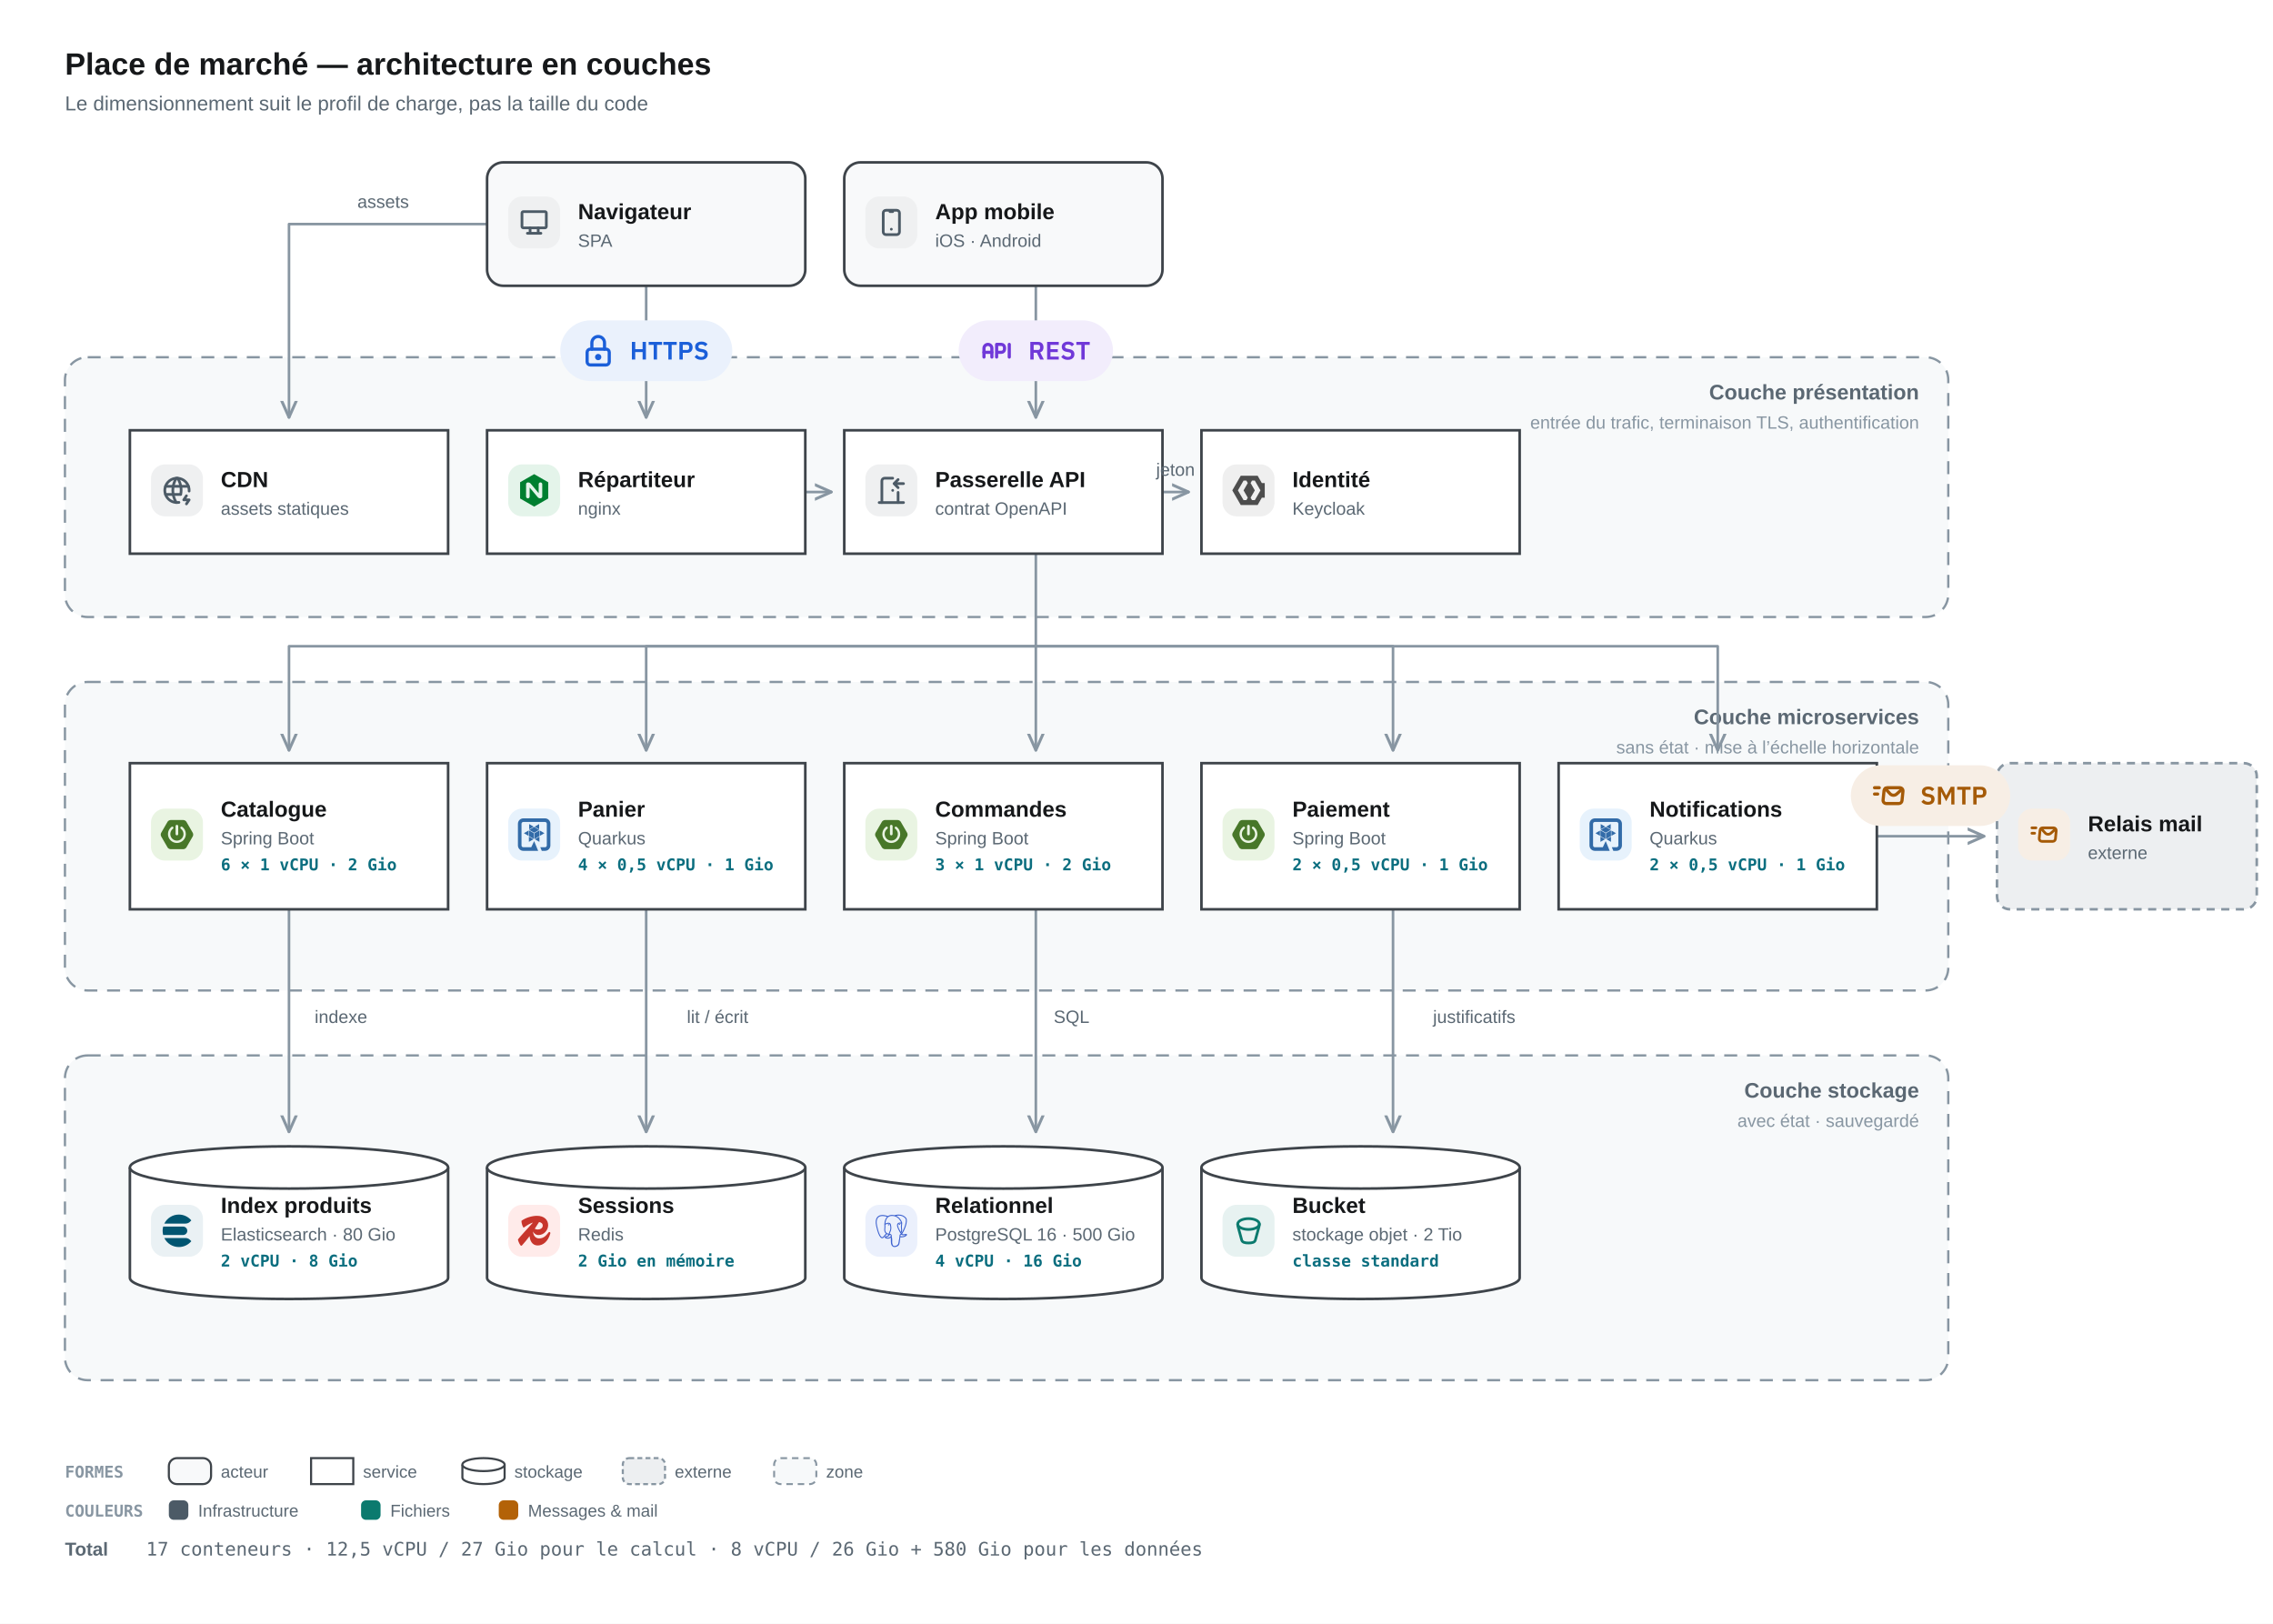
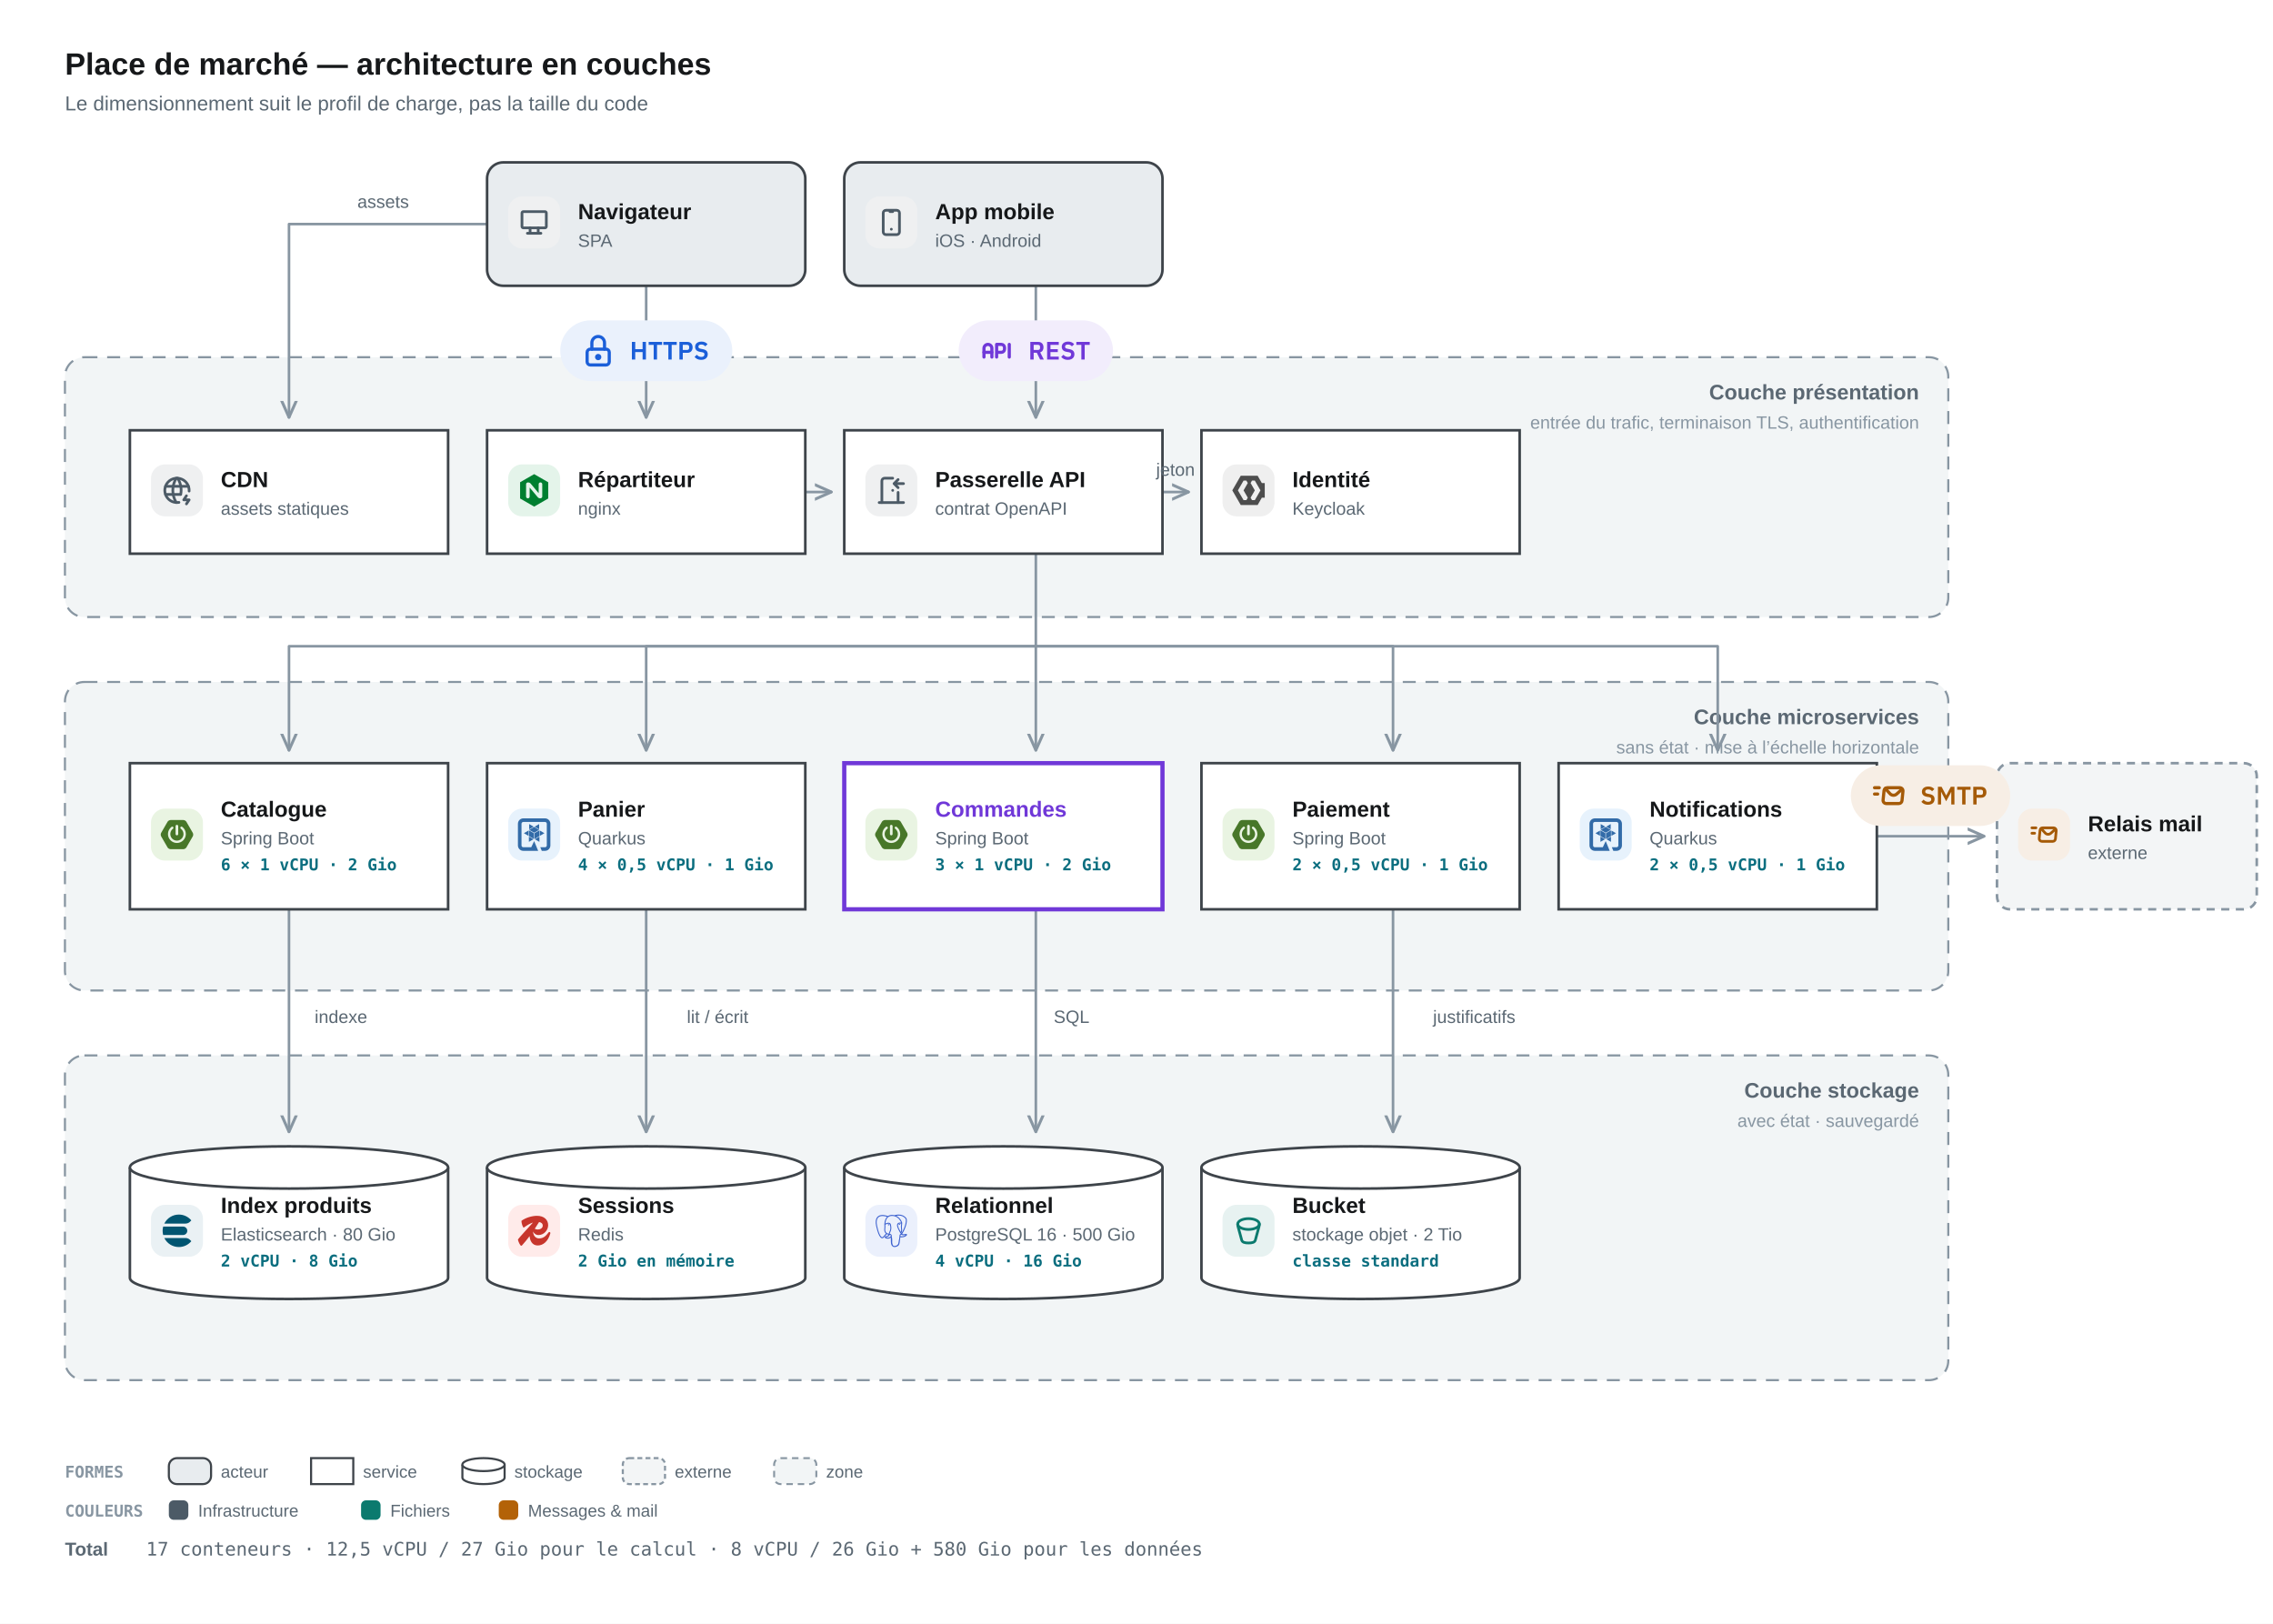
<svg xmlns="http://www.w3.org/2000/svg" width="1400" height="1000" viewBox="0 0 1400 1000" font-family="'IBM Plex Sans','Helvetica Neue',Arial,sans-serif" role="img" aria-label="Architecture en couches d'une place de marché, avec le dimensionnement de chaque brique">
  <defs>
    <marker id="fl" viewBox="0 0 10 10" refX="9" refY="5" markerWidth="7" markerHeight="7" orient="auto-start-reverse">
      <path d="M0,1 L9,5 L0,9" fill="none" stroke="#8896A2" stroke-width="1.6" stroke-linecap="round" stroke-linejoin="round" />
    </marker>
  </defs>
  <rect width="1400" height="1000" fill="#FFFFFF" />
  <text x="40" y="46" font-size="19" font-weight="700" fill="#16181A">Place de marché — architecture en couches</text>
  <text x="40" y="68" font-size="12.5" fill="#5B6873">Le dimensionnement suit le profil de charge, pas la taille du code</text>
  <g>
-     <rect x="40" y="220" width="1160" height="160" rx="14" fill="#F7F9FA" stroke="#8896A2" stroke-width="1.4" stroke-dasharray="8 6" />
+     <rect x="40" y="220" width="1160" height="160" rx="12" fill="#F2F5F6" stroke="#8896A2" stroke-width="1.3" stroke-dasharray="8 6" />
    <text x="1182" y="246" text-anchor="end" font-size="13" font-weight="600" fill="#5B6873">Couche présentation</text>
    <text x="1182" y="264" text-anchor="end" font-size="11" fill="#8896A2">entrée du trafic, terminaison TLS, authentification</text>
  </g>
  <g>
-     <rect x="40" y="420" width="1160" height="190" rx="14" fill="#F7F9FA" stroke="#8896A2" stroke-width="1.4" stroke-dasharray="8 6" />
+     <rect x="40" y="420" width="1160" height="190" rx="12" fill="#F2F5F6" stroke="#8896A2" stroke-width="1.3" stroke-dasharray="8 6" />
    <text x="1182" y="446" text-anchor="end" font-size="13" font-weight="600" fill="#5B6873">Couche microservices</text>
    <text x="1182" y="464" text-anchor="end" font-size="11" fill="#8896A2">sans état · mise à l’échelle horizontale</text>
  </g>
  <g>
-     <rect x="40" y="650" width="1160" height="200" rx="14" fill="#F7F9FA" stroke="#8896A2" stroke-width="1.4" stroke-dasharray="8 6" />
+     <rect x="40" y="650" width="1160" height="200" rx="12" fill="#F2F5F6" stroke="#8896A2" stroke-width="1.3" stroke-dasharray="8 6" />
    <text x="1182" y="676" text-anchor="end" font-size="13" font-weight="600" fill="#5B6873">Couche stockage</text>
    <text x="1182" y="694" text-anchor="end" font-size="11" fill="#8896A2">avec état · sauvegardé</text>
  </g>
  <path d="M398,176 V257" fill="none" stroke="#8896A2" stroke-width="1.6" stroke-linecap="round" stroke-linejoin="round" marker-end="url(#fl)" />
  <path d="M638,176 V257" fill="none" stroke="#8896A2" stroke-width="1.6" stroke-linecap="round" stroke-linejoin="round" marker-end="url(#fl)" />
  <path d="M300,138 H178 V257" fill="none" stroke="#8896A2" stroke-width="1.6" stroke-linecap="round" stroke-linejoin="round" marker-end="url(#fl)" />
  <path d="M496,303 H512" fill="none" stroke="#8896A2" stroke-width="1.6" stroke-linecap="round" stroke-linejoin="round" marker-end="url(#fl)" />
  <path d="M716,303 H732" fill="none" stroke="#8896A2" stroke-width="1.6" stroke-linecap="round" stroke-linejoin="round" marker-end="url(#fl)" />
  <path d="M638,341 V398 H178 V462" fill="none" stroke="#8896A2" stroke-width="1.6" stroke-linecap="round" stroke-linejoin="round" marker-end="url(#fl)" />
  <path d="M638,398 H398 V462" fill="none" stroke="#8896A2" stroke-width="1.6" stroke-linecap="round" stroke-linejoin="round" marker-end="url(#fl)" />
  <path d="M638,398 V462" fill="none" stroke="#8896A2" stroke-width="1.6" stroke-linecap="round" stroke-linejoin="round" marker-end="url(#fl)" />
  <path d="M638,398 H858 V462" fill="none" stroke="#8896A2" stroke-width="1.6" stroke-linecap="round" stroke-linejoin="round" marker-end="url(#fl)" />
  <path d="M638,398 H1058 V462" fill="none" stroke="#8896A2" stroke-width="1.6" stroke-linecap="round" stroke-linejoin="round" marker-end="url(#fl)" />
  <path d="M178,560 V697" fill="none" stroke="#8896A2" stroke-width="1.6" stroke-linecap="round" stroke-linejoin="round" marker-end="url(#fl)" />
  <path d="M398,560 V697" fill="none" stroke="#8896A2" stroke-width="1.6" stroke-linecap="round" stroke-linejoin="round" marker-end="url(#fl)" />
  <path d="M638,560 V697" fill="none" stroke="#8896A2" stroke-width="1.6" stroke-linecap="round" stroke-linejoin="round" marker-end="url(#fl)" />
  <path d="M858,560 V697" fill="none" stroke="#8896A2" stroke-width="1.6" stroke-linecap="round" stroke-linejoin="round" marker-end="url(#fl)" />
  <path d="M1156,515 H1222" fill="none" stroke="#8896A2" stroke-width="1.6" stroke-linecap="round" stroke-linejoin="round" marker-end="url(#fl)" />
  <g>
-     <rect x="300" y="100" width="196" height="76" rx="10" fill="#F8F9FA" stroke="#3E444A" stroke-width="1.6" />
+     <rect x="300" y="100" width="196" height="76" rx="10" fill="#E8ECEF" stroke="#3E444A" stroke-width="1.6" />
    <svg x="313" y="121" width="32" height="32" viewBox="0 0 48 48">
      <rect width="48" height="48" rx="13" fill="#eff0f1" />
      <svg x="9" y="9" width="30" height="30" viewBox="0 0 24 24" fill="none" stroke="#4C5A66" stroke-width="2" stroke-linecap="round" stroke-linejoin="round">
        <path stroke="none" d="M0 0h24v24H0z" fill="none" />
        <path d="M3 5a1 1 0 0 1 1 -1h16a1 1 0 0 1 1 1v10a1 1 0 0 1 -1 1h-16a1 1 0 0 1 -1 -1v-10" />
        <path d="M7 20h10" />
        <path d="M9 16v4" />
        <path d="M15 16v4" />
      </svg>
    </svg>
    <text x="356" y="135" font-size="13.5" font-weight="600" fill="#16181A">Navigateur</text>
    <text x="356" y="152" font-size="11" fill="#5B6873">SPA</text>
  </g>
  <g>
-     <rect x="520" y="100" width="196" height="76" rx="10" fill="#F8F9FA" stroke="#3E444A" stroke-width="1.6" />
+     <rect x="520" y="100" width="196" height="76" rx="10" fill="#E8ECEF" stroke="#3E444A" stroke-width="1.6" />
    <svg x="533" y="121" width="32" height="32" viewBox="0 0 48 48">
      <rect width="48" height="48" rx="13" fill="#eff0f1" />
      <svg x="9" y="9" width="30" height="30" viewBox="0 0 24 24" fill="none" stroke="#4C5A66" stroke-width="2" stroke-linecap="round" stroke-linejoin="round">
        <path stroke="none" d="M0 0h24v24H0z" fill="none" />
        <path d="M6 5a2 2 0 0 1 2 -2h8a2 2 0 0 1 2 2v14a2 2 0 0 1 -2 2h-8a2 2 0 0 1 -2 -2v-14" />
        <path d="M11 4h2" />
        <path d="M12 17v.01" />
      </svg>
    </svg>
    <text x="576" y="135" font-size="13.5" font-weight="600" fill="#16181A">App mobile</text>
    <text x="576" y="152" font-size="11" fill="#5B6873">iOS · Android</text>
  </g>
  <g>
-     <rect x="80" y="265" width="196" height="76" fill="#FFFFFF" stroke="#3E444A" stroke-width="1.6" />
+     <rect x="80" y="265" width="196" height="76" rx="0" fill="#FFFFFF" stroke="#3E444A" stroke-width="1.6" />
    <svg x="93" y="286" width="32" height="32" viewBox="0 0 48 48">
      <rect width="48" height="48" rx="13" fill="#eff0f1" />
      <svg x="9" y="9" width="30" height="30" viewBox="0 0 24 24" fill="none" stroke="#4C5A66" stroke-width="2" stroke-linecap="round" stroke-linejoin="round">
        <path stroke="none" d="M0 0h24v24H0z" fill="none" />
        <path d="M20.985 12.52a9 9 0 1 0 -7.52 8.36" />
        <path d="M3.6 9h16.8" />
        <path d="M3.6 15h10.9" />
        <path d="M11.5 3a17 17 0 0 0 0 18" />
        <path d="M12.5 3c2.313 3.706 3.07 7.856 2.27 12" />
        <path d="M19 16l-2 3h4l-2 3" />
      </svg>
    </svg>
    <text x="136" y="300" font-size="13.5" font-weight="600" fill="#16181A">CDN</text>
    <text x="136" y="317" font-size="11" fill="#5B6873">assets statiques</text>
  </g>
  <g>
-     <rect x="300" y="265" width="196" height="76" fill="#FFFFFF" stroke="#3E444A" stroke-width="1.6" />
+     <rect x="300" y="265" width="196" height="76" rx="0" fill="#FFFFFF" stroke="#3E444A" stroke-width="1.6" />
    <svg x="313" y="286" width="32" height="32" viewBox="0 0 48 48">
      <rect width="48" height="48" rx="13" fill="#e4f4ea" />
      <svg x="9" y="9" width="30" height="30" viewBox="0 0 24 24" fill="#007f30">
        <path d="M12 0L1.605 6v12L12 24l10.395-6V6L12 0zm6 16.59c0 .705-.646 1.29-1.529 1.29-.631 0-1.351-.255-1.801-.81l-6-7.141v6.66c0 .721-.57 1.29-1.274 1.29H7.32c-.721 0-1.29-.6-1.29-1.29V7.41c0-.705.63-1.29 1.5-1.29.646 0 1.38.255 1.83.81l5.97 7.141V7.41c0-.721.6-1.29 1.29-1.29h.075c.72 0 1.29.6 1.29 1.29v9.18H18z" />
      </svg>
    </svg>
    <text x="356" y="300" font-size="13.5" font-weight="600" fill="#16181A">Répartiteur</text>
    <text x="356" y="317" font-size="11" fill="#5B6873">nginx</text>
  </g>
  <g>
-     <rect x="520" y="265" width="196" height="76" fill="#FFFFFF" stroke="#3E444A" stroke-width="1.6" />
+     <rect x="520" y="265" width="196" height="76" rx="0" fill="#FFFFFF" stroke="#3E444A" stroke-width="1.6" />
    <svg x="533" y="286" width="32" height="32" viewBox="0 0 48 48">
      <rect width="48" height="48" rx="13" fill="#eff0f1" />
      <svg x="9" y="9" width="30" height="30" viewBox="0 0 24 24" fill="none" stroke="#4C5A66" stroke-width="2" stroke-linecap="round" stroke-linejoin="round">
        <path stroke="none" d="M0 0h24v24H0z" fill="none" />
        <path d="M13 12v.01" />
        <path d="M3 21h18" />
        <path d="M5 21v-16a2 2 0 0 1 2 -2h6m4 10.5v7.5" />
        <path d="M21 7h-7m3 -3l-3 3l3 3" />
      </svg>
    </svg>
    <text x="576" y="300" font-size="13.5" font-weight="600" fill="#16181A">Passerelle API</text>
    <text x="576" y="317" font-size="11" fill="#5B6873">contrat OpenAPI</text>
  </g>
  <g>
-     <rect x="740" y="265" width="196" height="76" fill="#FFFFFF" stroke="#3E444A" stroke-width="1.6" />
+     <rect x="740" y="265" width="196" height="76" rx="0" fill="#FFFFFF" stroke="#3E444A" stroke-width="1.6" />
    <svg x="753" y="286" width="32" height="32" viewBox="0 0 48 48">
      <rect width="48" height="48" rx="13" fill="#efefef" />
      <svg x="9" y="9" width="30" height="30" viewBox="0 0 24 24" fill="#4D4D4D">
        <path d="m18.742 1.182-12.493.002C4.155 4.784 2.079 8.393 0 12.002c2.071 3.612 4.162 7.214 6.252 10.816l12.49-.004 3.089-5.404h2.158v-.002H24L23.996 6.59h-2.168zM8.327 4.792h2.081l1.04 1.8-3.12 5.413 3.117 5.403-1.035 1.81H8.327a2047.566 2047.566 0 0 0-4.168-7.204C5.547 9.606 6.937 7.2 8.327 4.792Zm6.241 0 2.086.003c1.393 2.405 2.78 4.813 4.166 7.222l-4.167 7.2h-2.08c-.382-.562-1.038-1.808-1.038-1.808l3.123-5.405-3.124-5.413z" />
      </svg>
    </svg>
    <text x="796" y="300" font-size="13.5" font-weight="600" fill="#16181A">Identité</text>
    <text x="796" y="317" font-size="11" fill="#5B6873">Keycloak</text>
  </g>
  <g>
-     <rect x="80" y="470" width="196" height="90" fill="#FFFFFF" stroke="#3E444A" stroke-width="1.6" />
+     <rect x="80" y="470" width="196" height="90" rx="0" fill="#FFFFFF" stroke="#3E444A" stroke-width="1.6" />
    <svg x="93" y="498" width="32" height="32" viewBox="0 0 48 48">
      <rect width="48" height="48" rx="13" fill="#e9f4e2" />
      <svg x="9" y="9" width="30" height="30" viewBox="0 0 24 24" fill="#487729">
        <path d="m23.693 10.706-4.73-8.184c-.409-.711-1.417-1.294-2.24-1.294H7.272c-.819 0-1.831.584-2.24 1.294L.307 10.706c-.409.711-.409 1.873 0 2.584l4.725 8.189c.409.711 1.417 1.294 2.24 1.294h9.455c.819 0 1.826-.584 2.24-1.294l4.725-8.189c.409-.711.409-1.873 0-2.584zM10.976 5.755c0-.536.438-.974.974-.974s.974.438.974.974v5.822c0 .537-.438.974-.974.974s-.974-.438-.974-.974zm.974 12.429c-3.643 0-6.608-2.965-6.608-6.608.005-2.09.993-4.052 2.668-5.304a.866.866 0 0 1 1.214.179.866.866 0 0 1-.179 1.214c-2.16 1.605-2.612 4.659-1.007 6.819 1.605 2.16 4.659 2.612 6.819 1.007 1.238-.918 1.967-2.372 1.967-3.916a4.897 4.897 0 0 0-1.986-3.925c-.386-.282-.466-.828-.184-1.214.282-.386.828-.466 1.214-.183 1.69 1.247 2.683 3.224 2.687 5.323 0 3.647-2.965 6.608-6.608 6.608z" />
      </svg>
    </svg>
    <text x="136" y="503" font-size="13.5" font-weight="600" fill="#16181A">Catalogue</text>
    <text x="136" y="520" font-size="11" fill="#5B6873">Spring Boot</text>
    <text x="136" y="536" font-size="10" font-weight="600" fill="#0B6E7F" font-family="'IBM Plex Mono',monospace">6 × 1 vCPU · 2 Gio</text>
  </g>
  <g>
-     <rect x="300" y="470" width="196" height="90" fill="#FFFFFF" stroke="#3E444A" stroke-width="1.6" />
+     <rect x="300" y="470" width="196" height="90" rx="0" fill="#FFFFFF" stroke="#3E444A" stroke-width="1.6" />
    <svg x="313" y="498" width="32" height="32" viewBox="0 0 48 48">
      <rect width="48" height="48" rx="13" fill="#e7f2fc" />
      <svg x="9" y="9" width="30" height="30" viewBox="0 0 24 24" fill="#326ba8">
        <path d="M3.981 0A3.993 3.993 0 0 0 0 3.981V20.02A3.993 3.993 0 0 0 3.981 24h10.983L12 16.8l-2.15 4.546H3.98c-.72 0-1.327-.608-1.327-1.327V3.98c0-.72.608-1.327 1.327-1.327h16.04c.72 0 1.327.608 1.327 1.327v16.04c0 .72-.608 1.327-1.327 1.327h-3.48L17.63 24h2.388A3.993 3.993 0 0 0 24 20.019V3.98A3.993 3.993 0 0 0 20.019 0zm4.324 4.217v3.858l3.341-1.93zm7.39 0l-3.341 1.929 3.34 1.929zM12 6.35L8.305 8.483 12 10.617l3.695-2.134zM8.104 8.832v4.266l3.695 2.133v-4.266zm7.792 0L12.2 10.965v4.266l3.695-2.133zm-8.146.204l-3.34 1.93 3.34 1.928zm8.5 0v3.858l3.34-1.929zm-8.146 4.47v3.859l3.341-1.93zm7.792 0l-3.341 1.93 3.34 1.929z" />
      </svg>
    </svg>
    <text x="356" y="503" font-size="13.5" font-weight="600" fill="#16181A">Panier</text>
    <text x="356" y="520" font-size="11" fill="#5B6873">Quarkus</text>
    <text x="356" y="536" font-size="10" font-weight="600" fill="#0B6E7F" font-family="'IBM Plex Mono',monospace">4 × 0,5 vCPU · 1 Gio</text>
  </g>
  <g>
-     <rect x="520" y="470" width="196" height="90" fill="#FFFFFF" stroke="#3E444A" stroke-width="1.6" />
+     <rect x="520" y="470" width="196" height="90" rx="0" fill="#FFFFFF" stroke="#7038D8" stroke-width="2.6" />
    <svg x="533" y="498" width="32" height="32" viewBox="0 0 48 48">
      <rect width="48" height="48" rx="13" fill="#e9f4e2" />
      <svg x="9" y="9" width="30" height="30" viewBox="0 0 24 24" fill="#487729">
        <path d="m23.693 10.706-4.73-8.184c-.409-.711-1.417-1.294-2.24-1.294H7.272c-.819 0-1.831.584-2.24 1.294L.307 10.706c-.409.711-.409 1.873 0 2.584l4.725 8.189c.409.711 1.417 1.294 2.24 1.294h9.455c.819 0 1.826-.584 2.24-1.294l4.725-8.189c.409-.711.409-1.873 0-2.584zM10.976 5.755c0-.536.438-.974.974-.974s.974.438.974.974v5.822c0 .537-.438.974-.974.974s-.974-.438-.974-.974zm.974 12.429c-3.643 0-6.608-2.965-6.608-6.608.005-2.09.993-4.052 2.668-5.304a.866.866 0 0 1 1.214.179.866.866 0 0 1-.179 1.214c-2.16 1.605-2.612 4.659-1.007 6.819 1.605 2.16 4.659 2.612 6.819 1.007 1.238-.918 1.967-2.372 1.967-3.916a4.897 4.897 0 0 0-1.986-3.925c-.386-.282-.466-.828-.184-1.214.282-.386.828-.466 1.214-.183 1.69 1.247 2.683 3.224 2.687 5.323 0 3.647-2.965 6.608-6.608 6.608z" />
      </svg>
    </svg>
-     <text x="576" y="503" font-size="13.5" font-weight="600" fill="#16181A">Commandes</text>
+     <text x="576" y="503" font-size="13.5" font-weight="600" fill="#7038D8">Commandes</text>
    <text x="576" y="520" font-size="11" fill="#5B6873">Spring Boot</text>
    <text x="576" y="536" font-size="10" font-weight="600" fill="#0B6E7F" font-family="'IBM Plex Mono',monospace">3 × 1 vCPU · 2 Gio</text>
  </g>
  <g>
-     <rect x="740" y="470" width="196" height="90" fill="#FFFFFF" stroke="#3E444A" stroke-width="1.6" />
+     <rect x="740" y="470" width="196" height="90" rx="0" fill="#FFFFFF" stroke="#3E444A" stroke-width="1.6" />
    <svg x="753" y="498" width="32" height="32" viewBox="0 0 48 48">
      <rect width="48" height="48" rx="13" fill="#e9f4e2" />
      <svg x="9" y="9" width="30" height="30" viewBox="0 0 24 24" fill="#487729">
        <path d="m23.693 10.706-4.73-8.184c-.409-.711-1.417-1.294-2.24-1.294H7.272c-.819 0-1.831.584-2.24 1.294L.307 10.706c-.409.711-.409 1.873 0 2.584l4.725 8.189c.409.711 1.417 1.294 2.24 1.294h9.455c.819 0 1.826-.584 2.24-1.294l4.725-8.189c.409-.711.409-1.873 0-2.584zM10.976 5.755c0-.536.438-.974.974-.974s.974.438.974.974v5.822c0 .537-.438.974-.974.974s-.974-.438-.974-.974zm.974 12.429c-3.643 0-6.608-2.965-6.608-6.608.005-2.09.993-4.052 2.668-5.304a.866.866 0 0 1 1.214.179.866.866 0 0 1-.179 1.214c-2.16 1.605-2.612 4.659-1.007 6.819 1.605 2.16 4.659 2.612 6.819 1.007 1.238-.918 1.967-2.372 1.967-3.916a4.897 4.897 0 0 0-1.986-3.925c-.386-.282-.466-.828-.184-1.214.282-.386.828-.466 1.214-.183 1.69 1.247 2.683 3.224 2.687 5.323 0 3.647-2.965 6.608-6.608 6.608z" />
      </svg>
    </svg>
    <text x="796" y="503" font-size="13.5" font-weight="600" fill="#16181A">Paiement</text>
    <text x="796" y="520" font-size="11" fill="#5B6873">Spring Boot</text>
    <text x="796" y="536" font-size="10" font-weight="600" fill="#0B6E7F" font-family="'IBM Plex Mono',monospace">2 × 0,5 vCPU · 1 Gio</text>
  </g>
  <g>
-     <rect x="960" y="470" width="196" height="90" fill="#FFFFFF" stroke="#3E444A" stroke-width="1.6" />
+     <rect x="960" y="470" width="196" height="90" rx="0" fill="#FFFFFF" stroke="#3E444A" stroke-width="1.6" />
    <svg x="973" y="498" width="32" height="32" viewBox="0 0 48 48">
      <rect width="48" height="48" rx="13" fill="#e7f2fc" />
      <svg x="9" y="9" width="30" height="30" viewBox="0 0 24 24" fill="#326ba8">
        <path d="M3.981 0A3.993 3.993 0 0 0 0 3.981V20.02A3.993 3.993 0 0 0 3.981 24h10.983L12 16.8l-2.15 4.546H3.98c-.72 0-1.327-.608-1.327-1.327V3.98c0-.72.608-1.327 1.327-1.327h16.04c.72 0 1.327.608 1.327 1.327v16.04c0 .72-.608 1.327-1.327 1.327h-3.48L17.63 24h2.388A3.993 3.993 0 0 0 24 20.019V3.98A3.993 3.993 0 0 0 20.019 0zm4.324 4.217v3.858l3.341-1.93zm7.39 0l-3.341 1.929 3.34 1.929zM12 6.35L8.305 8.483 12 10.617l3.695-2.134zM8.104 8.832v4.266l3.695 2.133v-4.266zm7.792 0L12.2 10.965v4.266l3.695-2.133zm-8.146.204l-3.34 1.93 3.34 1.928zm8.5 0v3.858l3.34-1.929zm-8.146 4.47v3.859l3.341-1.93zm7.792 0l-3.341 1.93 3.34 1.929z" />
      </svg>
    </svg>
    <text x="1016" y="503" font-size="13.5" font-weight="600" fill="#16181A">Notifications</text>
    <text x="1016" y="520" font-size="11" fill="#5B6873">Quarkus</text>
    <text x="1016" y="536" font-size="10" font-weight="600" fill="#0B6E7F" font-family="'IBM Plex Mono',monospace">2 × 0,5 vCPU · 1 Gio</text>
  </g>
  <g>
    <path d="M80 719 v68 a98 13 0 0 0 196 0 v-68" fill="#FFFFFF" stroke="#3E444A" stroke-width="1.6" />
    <ellipse cx="178" cy="719" rx="98" ry="13" fill="#FFFFFF" stroke="#3E444A" stroke-width="1.6" />
    <svg x="93" y="742" width="32" height="32" viewBox="0 0 48 48">
      <rect width="48" height="48" rx="13" fill="#eaf1f4" />
      <svg x="9" y="9" width="30" height="30" viewBox="0 0 24 24" fill="#005571">
        <path d="M13.394 0C8.683 0 4.609 2.716 2.644 6.667h15.641a4.77 4.77 0 0 0 3.073-1.11c.446-.375.864-.785 1.247-1.243l.001-.002A11.974 11.974 0 0 0 13.394 0zM1.804 8.889a12.009 12.009 0 0 0 0 6.222h14.7a3.111 3.111 0 1 0 0-6.222zm.84 8.444C4.61 21.283 8.684 24 13.395 24c3.701 0 7.011-1.677 9.212-4.312l-.001-.002a9.958 9.958 0 0 0-1.247-1.243 4.77 4.77 0 0 0-3.073-1.11z" />
      </svg>
    </svg>
    <text x="136" y="747" font-size="13.5" font-weight="600" fill="#16181A">Index produits</text>
    <text x="136" y="764" font-size="11" fill="#5B6873">Elasticsearch · 80 Gio</text>
    <text x="136" y="780" font-size="10" font-weight="600" fill="#0B6E7F" font-family="'IBM Plex Mono',monospace">2 vCPU · 8 Gio</text>
  </g>
  <g>
    <path d="M300 719 v68 a98 13 0 0 0 196 0 v-68" fill="#FFFFFF" stroke="#3E444A" stroke-width="1.6" />
    <ellipse cx="398" cy="719" rx="98" ry="13" fill="#FFFFFF" stroke="#3E444A" stroke-width="1.6" />
    <svg x="313" y="742" width="32" height="32" viewBox="0 0 48 48">
      <rect width="48" height="48" rx="13" fill="#ffebea" />
      <svg x="9" y="9" width="30" height="30" viewBox="0 0 24 24" fill="#c7352c">
        <path d="M22.71 13.145c-1.66 2.092-3.452 4.483-7.038 4.483-3.203 0-4.397-2.825-4.48-5.12.701 1.484 2.073 2.685 4.214 2.63 4.117-.133 6.94-3.852 6.94-7.239 0-4.05-3.022-6.972-8.268-6.972-3.752 0-8.4 1.428-11.455 3.685C2.59 6.937 3.885 9.958 4.35 9.626c2.648-1.904 4.748-3.13 6.784-3.744C8.12 9.244.886 17.05 0 18.425c.1 1.261 1.66 4.648 2.424 4.648.232 0 .431-.133.664-.365a100.49 100.49 0 0 0 5.54-6.765c.222 3.104 1.748 6.898 6.014 6.898 3.819 0 7.604-2.756 9.33-8.965.2-.764-.73-1.361-1.261-.73zm-4.349-5.013c0 1.959-1.926 2.922-3.685 2.922-.941 0-1.664-.247-2.235-.568 1.051-1.592 2.092-3.225 3.21-4.973 1.972.334 2.71 1.43 2.71 2.619z" />
      </svg>
    </svg>
    <text x="356" y="747" font-size="13.5" font-weight="600" fill="#16181A">Sessions</text>
    <text x="356" y="764" font-size="11" fill="#5B6873">Redis</text>
    <text x="356" y="780" font-size="10" font-weight="600" fill="#0B6E7F" font-family="'IBM Plex Mono',monospace">2 Gio en mémoire</text>
  </g>
  <g>
    <path d="M520 719 v68 a98 13 0 0 0 196 0 v-68" fill="#FFFFFF" stroke="#3E444A" stroke-width="1.6" />
    <ellipse cx="618" cy="719" rx="98" ry="13" fill="#FFFFFF" stroke="#3E444A" stroke-width="1.6" />
    <svg x="533" y="742" width="32" height="32" viewBox="0 0 48 48">
      <rect width="48" height="48" rx="13" fill="#ebf0fc" />
      <svg x="9" y="9" width="30" height="30" viewBox="0 0 24 24" fill="#3c61cf">
        <path d="M23.559 14.723a.527.527 0 0 0-.056-.119c-.139-.263-.477-.342-1.007-.232-1.653.341-2.293.131-2.526-.019 1.342-2.048 2.445-4.522 3.041-6.83.271-1.051.798-3.524.122-4.732a1.564 1.564 0 0 0-.151-.235C21.693.909 19.801.025 17.51.001c-1.495-.016-2.771.346-3.116.479a9.449 9.449 0 0 0-.516-.082 8.044 8.044 0 0 0-1.311-.128c-1.182-.018-2.204.264-3.05.841-.857-.321-4.789-1.645-7.222.079C.936 2.153.309 3.873.43 6.304c.041.818.507 3.334 1.242 5.744.46 1.506.939 2.702 1.433 3.582.553.994 1.126 1.593 1.714 1.79.447.149 1.133.144 1.858-.728.801-.964 1.59-1.826 1.945-2.207.435.235.906.362 1.39.377a.057.057 0 0 0 0.0.004 11.031 11.031 0 0 0-.247.305c-.339.43-.409.52-1.5.744-.31.064-1.134.234-1.146.811-.003.122.033.231.092.327.227.423.922.61 1.015.633 1.335.334 2.504.092 3.371-.679-.017 2.231.077 4.417.345 5.087.221.553.762 1.905 2.469 1.904.251 0 .526-.029.83-.094 1.782-.382 2.556-1.17 2.855-2.906.15-.871.402-2.875.539-4.101.017-.07.036-.121.057-.136.001-.001.07-.047.427.031a.367.367 0 0 0 .044.007l.254.022.015.001c.847.038 1.911-.143 2.531-.431.644-.299 1.806-1.032 1.595-1.67zM2.371 11.877c-.744-2.436-1.178-4.885-1.212-5.572-.109-2.171.417-3.683 1.562-4.493 1.837-1.299 4.84-.541 6.108-.13-.003.003-.007.006-.01.009-2.024 2.044-1.976 5.536-1.971 5.75-0.0.082.007.199.016.359.035.587.1 1.68-.073 2.918-.161 1.15.194 2.276.973 3.089.081.084.165.163.252.237-.347.371-1.1 1.193-1.903 2.158-.568.682-.96.552-1.089.509-.392-.131-.813-.587-1.238-1.322-.48-.839-.964-2.032-1.415-3.513zm6.007 5.087c-.171-.043-.327-.113-.432-.177.089-.039.237-.09.483-.141 1.283-.264 1.482-.451 1.914-1.0.099-.126.212-.269.367-.443a.355.355 0 0 0 .074-.13c.171-.151.272-.11.437-.042.156.065.308.26.369.475.029.102.062.294-.045.444-.904 1.266-2.222 1.249-3.168 1.013zm2.094-3.988-.052.141c-.133.357-.257.688-.333 1.003-.667-.002-1.317-.287-1.81-.802-.628-.655-.913-1.566-.782-2.5.183-1.308.115-2.447.079-3.059-.005-.086-.009-.161-.012-.22.296-.262 1.666-.996 2.643-.772.446.102.718.406.831.928.585 2.704.077 3.831-.33 4.736-.084.187-.163.363-.231.545zm7.364 4.572c-.017.177-.036.376-.062.596l-.146.438a.355.355 0 0 0-.018.108c-.006.475-.054.649-.115.869-.063.229-.135.489-.179 1.058-.11 1.414-.878 2.227-2.417 2.557-1.516.325-1.784-.497-2.021-1.222a6.582 6.582 0 0 0-.077-.227c-.215-.586-.191-1.412-.157-2.555.017-.561-.025-1.901-.33-2.646.004-.293.011-.591.019-.892a.353.353 0 0 0-.015-.113 1.493 1.493 0 0 0-.044-.208c-.123-.428-.421-.787-.78-.935-.142-.059-.404-.167-.718-.087.067-.276.183-.588.309-.925l.053-.142c.059-.16.134-.326.213-.501.426-.948 1.011-2.245.377-5.177-.237-1.098-1.03-1.634-2.232-1.51-.721.075-1.38.365-1.709.532a5.672 5.672 0 0 0-.196.104c.092-1.106.439-3.174 1.736-4.482a4.031 4.031 0 0 1 .303-.276.353.353 0 0 0 .145-.064c.752-.571 1.694-.851 2.802-.833.409.007.802.034 1.174.081 1.939.354 3.244 1.447 4.036 2.383.814.962 1.255 1.931 1.431 2.454-1.323-.135-2.223.127-2.68.779-.993 1.419.543 4.173 1.281 5.496.135.243.252.452.289.541.24.583.551.971.779 1.255.07.087.137.171.189.245-.401.116-1.121.383-1.055 1.717-.012.156-.042.447-.083.815-.046.208-.07.46-.099.766zm.89-1.621c-.041-.832.269-.918.597-1.01a2.857 2.857 0 0 0 .135-.041 1.202 1.202 0 0 0 .134.103c.57.377 1.582.421 3.007.134-.202.177-.519.399-.953.601-.41.19-1.096.333-1.747.364-.72.034-1.086-.081-1.172-.151zm.57-9.271c-.006.351-.054.669-.105 1.002-.055.358-.112.727-.126 1.176-.014.437.04.891.093 1.33.107.887.216 1.8-.207 2.701a3.527 3.527 0 0 1-.188-.386c-.053-.128-.167-.333-.325-.616-.616-1.104-2.057-3.69-1.319-4.745.38-.543 1.341-.566 2.178-.463zm.228 7.014a12.376 12.376 0 0 0-.085-.107l-.035-.044c.726-1.2.584-2.386.458-3.438-.052-.432-.101-.84-.088-1.223.013-.406.067-.754.118-1.091.064-.415.129-.844.111-1.351.013-.053.019-.116.012-.19-.046-.485-.6-1.938-1.729-3.253-.608-.707-1.49-1.497-2.689-2.039.525-.107 1.233-.203 2.024-.186 2.051.046 3.675.814 4.824 2.282a.908.908 0 0 1 .067.1c.723 1.356-.276 6.275-2.987 10.54zm-8.817-6.116c-.025.179-.309.422-.621.422a.582.582 0 0 1-.081-.006c-.187-.026-.377-.144-.506-.316-.046-.06-.12-.178-.105-.284.005-.04.026-.099.092-.149.118-.089.352-.123.61-.087.316.044.643.194.611.419zm7.931-.411c.011.079-.049.201-.153.31-.068.072-.212.196-.408.223a.546.546 0 0 1-.075.005c-.293 0-.541-.234-.561-.372-.024-.176.264-.311.561-.352.297-.041.611.009.636.185z" />
      </svg>
    </svg>
    <text x="576" y="747" font-size="13.5" font-weight="600" fill="#16181A">Relationnel</text>
    <text x="576" y="764" font-size="11" fill="#5B6873">PostgreSQL 16 · 500 Gio</text>
    <text x="576" y="780" font-size="10" font-weight="600" fill="#0B6E7F" font-family="'IBM Plex Mono',monospace">4 vCPU · 16 Gio</text>
  </g>
  <g>
    <path d="M740 719 v68 a98 13 0 0 0 196 0 v-68" fill="#FFFFFF" stroke="#3E444A" stroke-width="1.6" />
    <ellipse cx="838" cy="719" rx="98" ry="13" fill="#FFFFFF" stroke="#3E444A" stroke-width="1.6" />
    <svg x="753" y="742" width="32" height="32" viewBox="0 0 48 48">
      <rect width="48" height="48" rx="13" fill="#e7f2f1" />
      <svg x="9" y="9" width="30" height="30" viewBox="0 0 24 24" fill="none" stroke="#0B7A6E" stroke-width="2" stroke-linecap="round" stroke-linejoin="round">
        <path stroke="none" d="M0 0h24v24H0z" fill="none" />
        <path d="M4 7a8 4 0 1 0 16 0a8 4 0 1 0 -16 0" />
        <path d="M4 7c0 .664 .088 1.324 .263 1.965l2.737 10.035c.5 1.5 2.239 2 5 2s4.5 -.5 5 -2c.333 -1 1.246 -4.345 2.737 -10.035a7.45 7.45 0 0 0 .263 -1.965" />
      </svg>
    </svg>
    <text x="796" y="747" font-size="13.5" font-weight="600" fill="#16181A">Bucket</text>
    <text x="796" y="764" font-size="11" fill="#5B6873">stockage objet · 2 Tio</text>
    <text x="796" y="780" font-size="10" font-weight="600" fill="#0B6E7F" font-family="'IBM Plex Mono',monospace">classe standard</text>
  </g>
  <g>
-     <rect x="1230" y="470" width="160" height="90" rx="8" fill="#EDEFF1" stroke="#8896A2" stroke-width="1.6" stroke-dasharray="5 4" />
+     <rect x="1230" y="470" width="160" height="90" rx="8" fill="#F3F5F6" stroke="#8896A2" stroke-width="1.6" stroke-dasharray="5 4" />
    <svg x="1243" y="498" width="32" height="32" viewBox="0 0 48 48">
      <rect width="48" height="48" rx="13" fill="#f7eee5" />
      <svg x="9" y="9" width="30" height="30" viewBox="0 0 24 24" fill="none" stroke="#a55a07" stroke-width="2" stroke-linecap="round" stroke-linejoin="round">
        <path stroke="none" d="M0 0h24v24H0z" fill="none" />
        <path d="M3 7h3" />
        <path d="M3 11h2" />
        <path d="M9.02 8.801l-.6 6a2 2 0 0 0 1.99 2.199h7.98a2 2 0 0 0 1.99 -1.801l.6 -6a2 2 0 0 0 -1.99 -2.199h-7.98a2 2 0 0 0 -1.99 1.801" />
        <path d="M9.8 7.5l2.982 3.28a3 3 0 0 0 4.238 .202l3.28 -2.982" />
      </svg>
    </svg>
    <text x="1286" y="512" font-size="13.5" font-weight="600" fill="#16181A">Relais mail</text>
    <text x="1286" y="529" font-size="11" fill="#5B6873">externe</text>
  </g>
  <text x="236" y="128" text-anchor="middle" font-size="11" fill="#5B6873">assets</text>
  <text x="724" y="293" text-anchor="middle" font-size="11" fill="#5B6873">jeton</text>
  <text x="210" y="630" text-anchor="middle" font-size="11" fill="#5B6873">indexe</text>
  <text x="442" y="630" text-anchor="middle" font-size="11" fill="#5B6873">lit / écrit</text>
  <text x="660" y="630" text-anchor="middle" font-size="11" fill="#5B6873">SQL</text>
  <text x="908" y="630" text-anchor="middle" font-size="11" fill="#5B6873">justificatifs</text>
  <svg x="345.0" y="197.3" width="106.1" height="37.4" viewBox="0 0 136 48">
    <rect width="136" height="48" rx="24" fill="#eaf1fc" />
    <svg x="15" y="9" width="30" height="30" viewBox="0 0 24 24" fill="none" stroke="#1B5FD9" stroke-width="2" stroke-linecap="round" stroke-linejoin="round">
      <path stroke="none" d="M0 0h24v24H0z" fill="none" />
      <path d="M5 13a2 2 0 0 1 2 -2h10a2 2 0 0 1 2 2v6a2 2 0 0 1 -2 2h-10a2 2 0 0 1 -2 -2v-6" />
      <path d="M11 16a1 1 0 1 0 2 0a1 1 0 0 0 -2 0" />
      <path d="M8 11v-4a4 4 0 1 1 8 0v4" />
    </svg>
    <path d="M67.74 30.98L65.1 30.98L65.1 25.08L59.28 25.08L59.28 30.98L56.64 30.98L56.64 17.02L59.28 17.02L59.28 22.76L65.1 22.76L65.1 17.02L67.74 17.02L67.74 30.98ZM80.48 17.02L80.48 19.36L76.5 19.36L76.5 30.98L73.86 30.98L73.86 19.36L69.9 19.36L69.9 17.02L80.48 17.02ZM92.08 17.02L92.08 19.36L88.1 19.36L88.1 30.98L85.46 30.98L85.46 19.36L81.5 19.36L81.5 17.02L92.08 17.02ZM96.86 25.66L96.86 30.98L94.22 30.98L94.22 17.02L100.5 17.02Q101.8 17.02 102.72 17.56Q103.64 18.1 104.14 19.07Q104.64 20.04 104.64 21.34L104.64 21.34Q104.64 22.64 104.14 23.61Q103.64 24.58 102.72 25.12Q101.8 25.66 100.5 25.66L100.5 25.66L96.86 25.66ZM100.26 19.32L96.86 19.32L96.86 23.38L100.26 23.38Q100.78 23.38 101.14 23.19Q101.5 23 101.7 22.65Q101.9 22.3 101.9 21.8L101.9 21.8L101.9 20.88Q101.9 20.36 101.7 20.02Q101.5 19.68 101.14 19.5Q100.78 19.32 100.26 19.32L100.26 19.32ZM111.38 31.22L111.38 31.22Q109.6 31.22 108.33 30.58Q107.06 29.94 106.18 28.9L106.18 28.9L107.96 27.18Q108.68 28.02 109.57 28.46Q110.46 28.9 111.54 28.9L111.54 28.9Q112.76 28.9 113.38 28.36Q114 27.82 114 26.94L114 26.94Q114 26.46 113.83 26.11Q113.66 25.76 113.24 25.52Q112.82 25.28 112.1 25.16L112.1 25.16L110.78 24.96Q109.38 24.74 108.45 24.22Q107.52 23.7 107.06 22.86Q106.6 22.02 106.6 20.9L106.6 20.9Q106.6 19.64 107.22 18.72Q107.84 17.8 108.97 17.29Q110.1 16.78 111.66 16.78L111.66 16.78Q113.24 16.78 114.42 17.31Q115.6 17.84 116.44 18.84L116.44 18.84L114.64 20.54Q114.12 19.9 113.38 19.5Q112.64 19.1 111.52 19.1L111.52 19.1Q110.4 19.1 109.82 19.53Q109.24 19.96 109.24 20.74L109.24 20.74Q109.24 21.28 109.44 21.62Q109.64 21.96 110.08 22.15Q110.52 22.34 111.18 22.48L111.18 22.48L112.48 22.72Q113.9 22.96 114.82 23.48Q115.74 24 116.18 24.81Q116.62 25.62 116.62 26.78L116.62 26.78Q116.62 28.1 116.01 29.1Q115.4 30.1 114.22 30.66Q113.04 31.22 111.38 31.22Z" fill="#1B5FD9" />
  </svg>
  <svg x="590.4" y="197.3" width="95.2" height="37.4" viewBox="0 0 122 48">
    <rect width="122" height="48" rx="24" fill="#f2edfc" />
    <svg x="15" y="9" width="30" height="30" viewBox="0 0 24 24" fill="none" stroke="#7038D8" stroke-width="2" stroke-linecap="round" stroke-linejoin="round">
      <path stroke="none" d="M0 0h24v24H0z" fill="none" />
      <path d="M4 13h5" />
      <path d="M12 16v-8h3a2 2 0 0 1 2 2v1a2 2 0 0 1 -2 2h-3" />
      <path d="M20 8v8" />
      <path d="M9 16v-5.5a2.5 2.5 0 0 0 -5 0v5.5" />
    </svg>
    <path d="M61.78 25.6L59.28 25.6L59.28 30.98L56.64 30.98L56.64 17.02L62.94 17.02Q64.22 17.02 65.14 17.55Q66.06 18.08 66.56 19.05Q67.06 20.02 67.06 21.34L67.06 21.34Q67.06 22.76 66.41 23.81Q65.76 24.86 64.46 25.3L64.46 25.3L67.32 30.98L64.38 30.98L61.78 25.6ZM59.28 19.32L59.28 23.38L62.68 23.38Q63.2 23.38 63.56 23.19Q63.92 23 64.12 22.65Q64.32 22.3 64.32 21.8L64.32 21.8L64.32 20.88Q64.32 20.36 64.12 20.02Q63.92 19.68 63.56 19.5Q63.2 19.32 62.68 19.32L62.68 19.32L59.28 19.32ZM79.12 28.64L79.12 30.98L69.92 30.98L69.92 17.02L79.12 17.02L79.12 19.36L72.56 19.36L72.56 22.76L78.36 22.76L78.36 25.08L72.56 25.08L72.56 28.64L79.12 28.64ZM86.26 31.22L86.26 31.22Q84.48 31.22 83.21 30.58Q81.94 29.94 81.06 28.9L81.06 28.9L82.84 27.18Q83.56 28.02 84.45 28.46Q85.34 28.9 86.42 28.9L86.42 28.9Q87.64 28.9 88.26 28.36Q88.88 27.82 88.88 26.94L88.88 26.94Q88.88 26.46 88.71 26.11Q88.54 25.76 88.12 25.52Q87.7 25.28 86.98 25.16L86.98 25.16L85.66 24.96Q84.26 24.74 83.33 24.22Q82.4 23.7 81.94 22.86Q81.48 22.02 81.48 20.9L81.48 20.9Q81.48 19.64 82.1 18.72Q82.72 17.8 83.85 17.29Q84.98 16.78 86.54 16.78L86.54 16.78Q88.12 16.78 89.3 17.31Q90.48 17.84 91.32 18.84L91.32 18.84L89.52 20.54Q89 19.9 88.26 19.5Q87.52 19.1 86.4 19.1L86.4 19.1Q85.28 19.1 84.7 19.53Q84.12 19.96 84.12 20.74L84.12 20.74Q84.12 21.28 84.32 21.62Q84.52 21.96 84.96 22.15Q85.4 22.34 86.06 22.48L86.06 22.48L87.36 22.72Q88.78 22.96 89.7 23.48Q90.62 24 91.06 24.81Q91.5 25.62 91.5 26.78L91.5 26.78Q91.5 28.1 90.89 29.1Q90.28 30.1 89.1 30.66Q87.92 31.22 86.26 31.22ZM103.6 17.02L103.6 19.36L99.62 19.36L99.62 30.98L96.98 30.98L96.98 19.36L93.02 19.36L93.02 17.02L103.6 17.02Z" fill="#7038D8" />
  </svg>
  <svg x="1139.9" y="471.3" width="98.3" height="37.4" viewBox="0 0 126 48">
    <rect width="126" height="48" rx="24" fill="#f7eee5" />
    <svg x="15" y="9" width="30" height="30" viewBox="0 0 24 24" fill="none" stroke="#a55a07" stroke-width="2" stroke-linecap="round" stroke-linejoin="round">
      <path stroke="none" d="M0 0h24v24H0z" fill="none" />
      <path d="M3 7h3" />
      <path d="M3 11h2" />
      <path d="M9.02 8.801l-.6 6a2 2 0 0 0 1.99 2.199h7.98a2 2 0 0 0 1.99 -1.801l.6 -6a2 2 0 0 0 -1.99 -2.199h-7.98a2 2 0 0 0 -1.99 1.801" />
      <path d="M9.8 7.5l2.982 3.28a3 3 0 0 0 4.238 .202l3.28 -2.982" />
    </svg>
    <path d="M60.98 31.22L60.98 31.22Q59.2 31.22 57.93 30.58Q56.66 29.94 55.78 28.9L55.78 28.9L57.56 27.18Q58.28 28.02 59.17 28.46Q60.06 28.9 61.14 28.9L61.14 28.9Q62.36 28.9 62.98 28.36Q63.6 27.82 63.6 26.94L63.6 26.94Q63.6 26.46 63.43 26.11Q63.26 25.76 62.84 25.52Q62.42 25.28 61.7 25.16L61.7 25.16L60.38 24.96Q58.98 24.74 58.05 24.22Q57.12 23.7 56.66 22.86Q56.2 22.02 56.2 20.9L56.2 20.9Q56.2 19.64 56.82 18.72Q57.44 17.8 58.57 17.29Q59.7 16.78 61.26 16.78L61.26 16.78Q62.84 16.78 64.02 17.31Q65.2 17.84 66.04 18.84L66.04 18.84L64.24 20.54Q63.72 19.9 62.98 19.5Q62.24 19.1 61.12 19.1L61.12 19.1Q60 19.1 59.42 19.53Q58.84 19.96 58.84 20.74L58.84 20.74Q58.84 21.28 59.04 21.62Q59.24 21.96 59.68 22.15Q60.12 22.34 60.78 22.48L60.78 22.48L62.08 22.72Q63.5 22.96 64.42 23.48Q65.34 24 65.78 24.81Q66.22 25.62 66.22 26.78L66.22 26.78Q66.22 28.1 65.61 29.1Q65 30.1 63.82 30.66Q62.64 31.22 60.98 31.22ZM71.36 30.98L68.86 30.98L68.86 17.02L71.78 17.02L73.88 20.98L75.38 23.84L75.44 23.84L76.92 20.98L79 17.02L81.92 17.02L81.92 30.98L79.42 30.98L79.42 21.06L79.36 21.06L78.28 23.18L75.38 28.46L72.52 23.2L71.42 20.96L71.36 20.96L71.36 30.98ZM94.66 17.02L94.66 19.36L90.68 19.36L90.68 30.98L88.04 30.98L88.04 19.36L84.08 19.36L84.08 17.02L94.66 17.02ZM99.44 25.66L99.44 30.98L96.8 30.98L96.8 17.02L103.08 17.02Q104.38 17.02 105.3 17.56Q106.22 18.1 106.72 19.07Q107.22 20.04 107.22 21.34L107.22 21.34Q107.22 22.64 106.72 23.61Q106.22 24.58 105.3 25.12Q104.38 25.66 103.08 25.66L103.08 25.66L99.44 25.66ZM102.84 19.32L99.44 19.32L99.44 23.38L102.84 23.38Q103.36 23.38 103.72 23.19Q104.08 23 104.28 22.65Q104.48 22.3 104.48 21.8L104.48 21.8L104.48 20.88Q104.48 20.36 104.28 20.02Q104.08 19.68 103.72 19.5Q103.36 19.32 102.84 19.32L102.84 19.32Z" fill="#a55a07" />
  </svg>
  <text x="40" y="958" font-size="11.5" font-weight="600" fill="#5B6873">Total</text>
  <text x="90" y="958" font-size="11.5" fill="#5B6873" font-family="'IBM Plex Mono',monospace">17 conteneurs · 12,5 vCPU / 27 Gio pour le calcul · 8 vCPU / 26 Gio + 580 Gio pour les données</text>
  <g>
    <text x="40" y="910" font-size="10" font-weight="600" font-family="'IBM Plex Mono',monospace" fill="#8896A2">FORMES</text>
-     <rect x="104" y="898" width="26" height="16" rx="5" fill="#F8F9FA" stroke="#3E444A" stroke-width="1.3" />
+     <rect x="104" y="898" width="26" height="16" rx="5" fill="#E8ECEF" stroke="#3E444A" stroke-width="1.3" />
    <text x="136" y="910" font-size="10.5" fill="#5B6873">acteur</text>
-     <rect x="191.6" y="898" width="26" height="16" fill="#FFF" stroke="#3E444A" stroke-width="1.3" />
+     <rect x="191.6" y="898" width="26" height="16" rx="0" fill="#FFFFFF" stroke="#3E444A" stroke-width="1.3" />
    <text x="223.6" y="910" font-size="10.5" fill="#5B6873">service</text>
-     <path d="M284.8 902 v8 a13 4 0 0 0 26 0 v-8" fill="#FFF" stroke="#3E444A" stroke-width="1.3" />
-     <ellipse cx="297.8" cy="902" rx="13" ry="4" fill="#FFF" stroke="#3E444A" stroke-width="1.3" />
+     <path d="M284.8 902 v8 a13 4 0 0 0 26 0 v-8" fill="#FFFFFF" stroke="#3E444A" stroke-width="1.3" />
+     <ellipse cx="297.8" cy="902" rx="13" ry="4" fill="#FFFFFF" stroke="#3E444A" stroke-width="1.3" />
    <text x="316.8" y="910" font-size="10.5" fill="#5B6873">stockage</text>
-     <rect x="383.6" y="898" width="26" height="16" rx="4" fill="#EDEFF1" stroke="#8896A2" stroke-width="1.3" stroke-dasharray="3 2" />
+     <rect x="383.6" y="898" width="26" height="16" rx="4" fill="#F3F5F6" stroke="#8896A2" stroke-width="1.3" stroke-dasharray="3 2" />
    <text x="415.6" y="910" font-size="10.5" fill="#5B6873">externe</text>
-     <rect x="476.8" y="898" width="26" height="16" rx="4" fill="#F7F9FA" stroke="#8896A2" stroke-width="1.2" stroke-dasharray="4 3" />
+     <rect x="476.8" y="898" width="26" height="16" rx="4" fill="#F2F5F6" stroke="#8896A2" stroke-width="1.2" stroke-dasharray="4 3" />
    <text x="508.8" y="910" font-size="10.5" fill="#5B6873">zone</text>
    <text x="40" y="934" font-size="10" font-weight="600" font-family="'IBM Plex Mono',monospace" fill="#8896A2">COULEURS</text>
    <rect x="104" y="924" width="12" height="12" rx="3" fill="#4C5A66" />
    <text x="122" y="934" font-size="10.5" fill="#5B6873">Infrastructure</text>
    <rect x="222.4" y="924" width="12" height="12" rx="3" fill="#0B7A6E" />
    <text x="240.4" y="934" font-size="10.5" fill="#5B6873">Fichiers</text>
    <rect x="307.2" y="924" width="12" height="12" rx="3" fill="#B36208" />
    <text x="325.2" y="934" font-size="10.5" fill="#5B6873">Messages &amp; mail</text>
  </g>
</svg>
